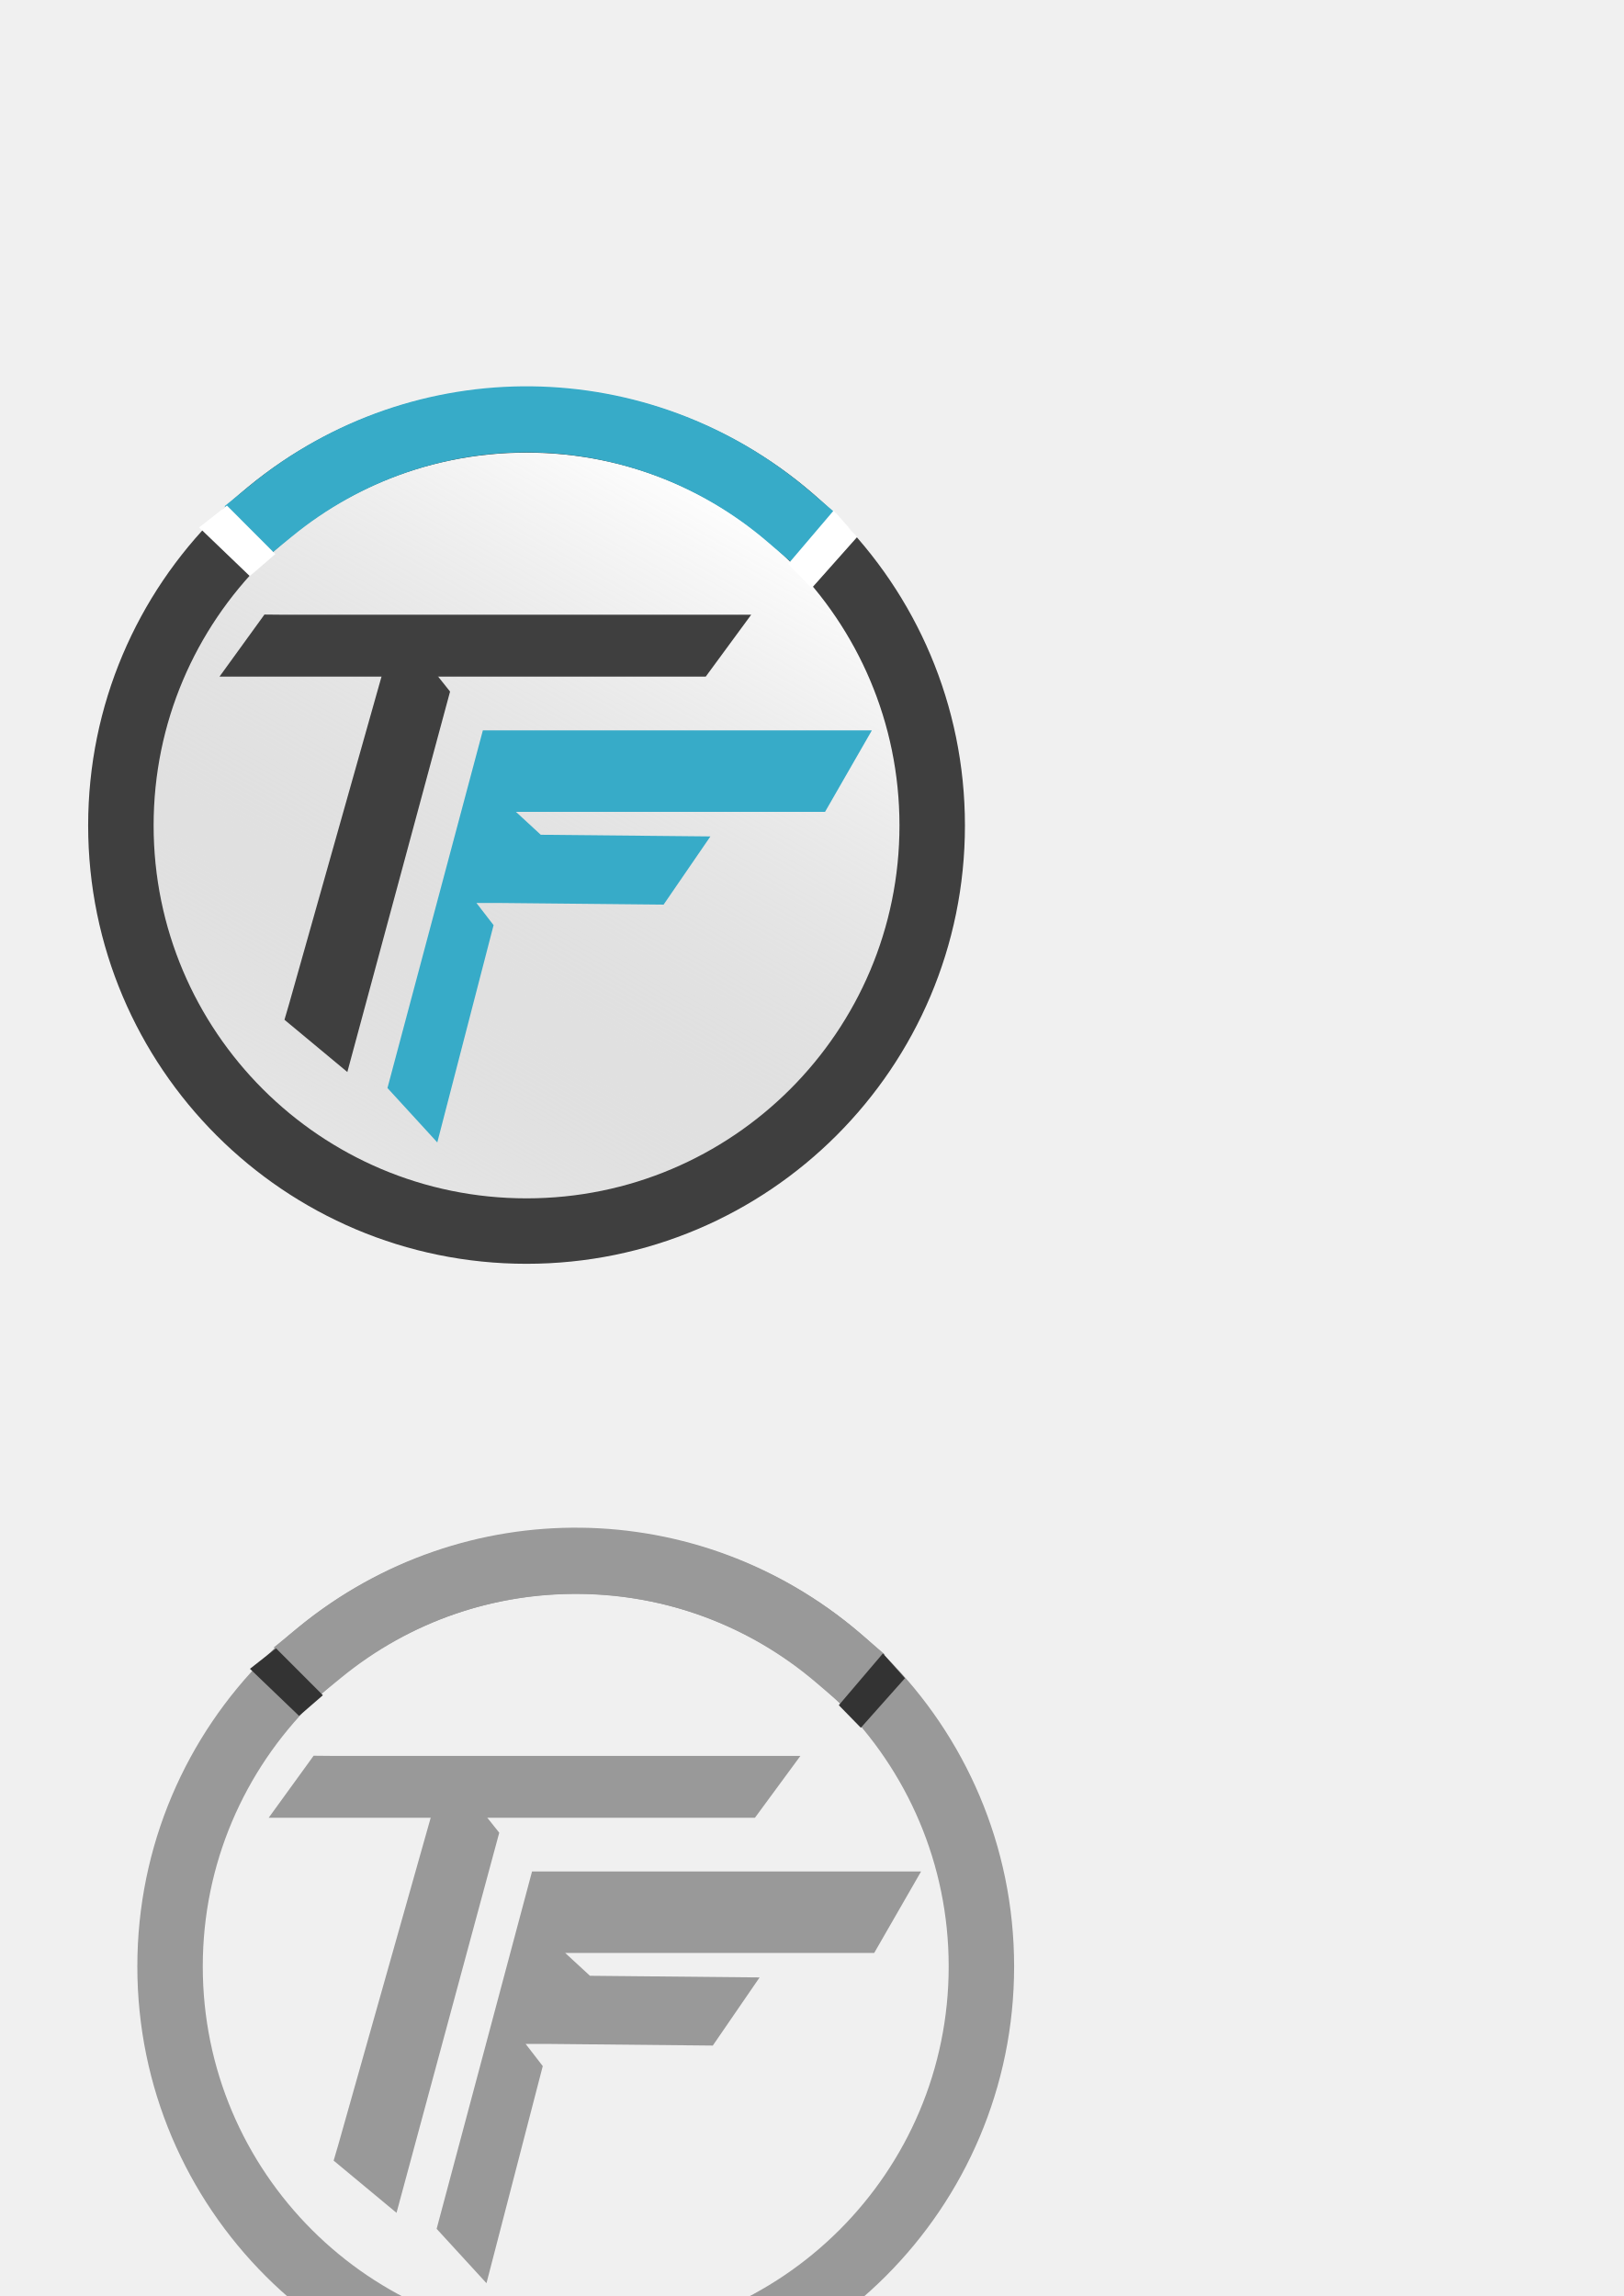
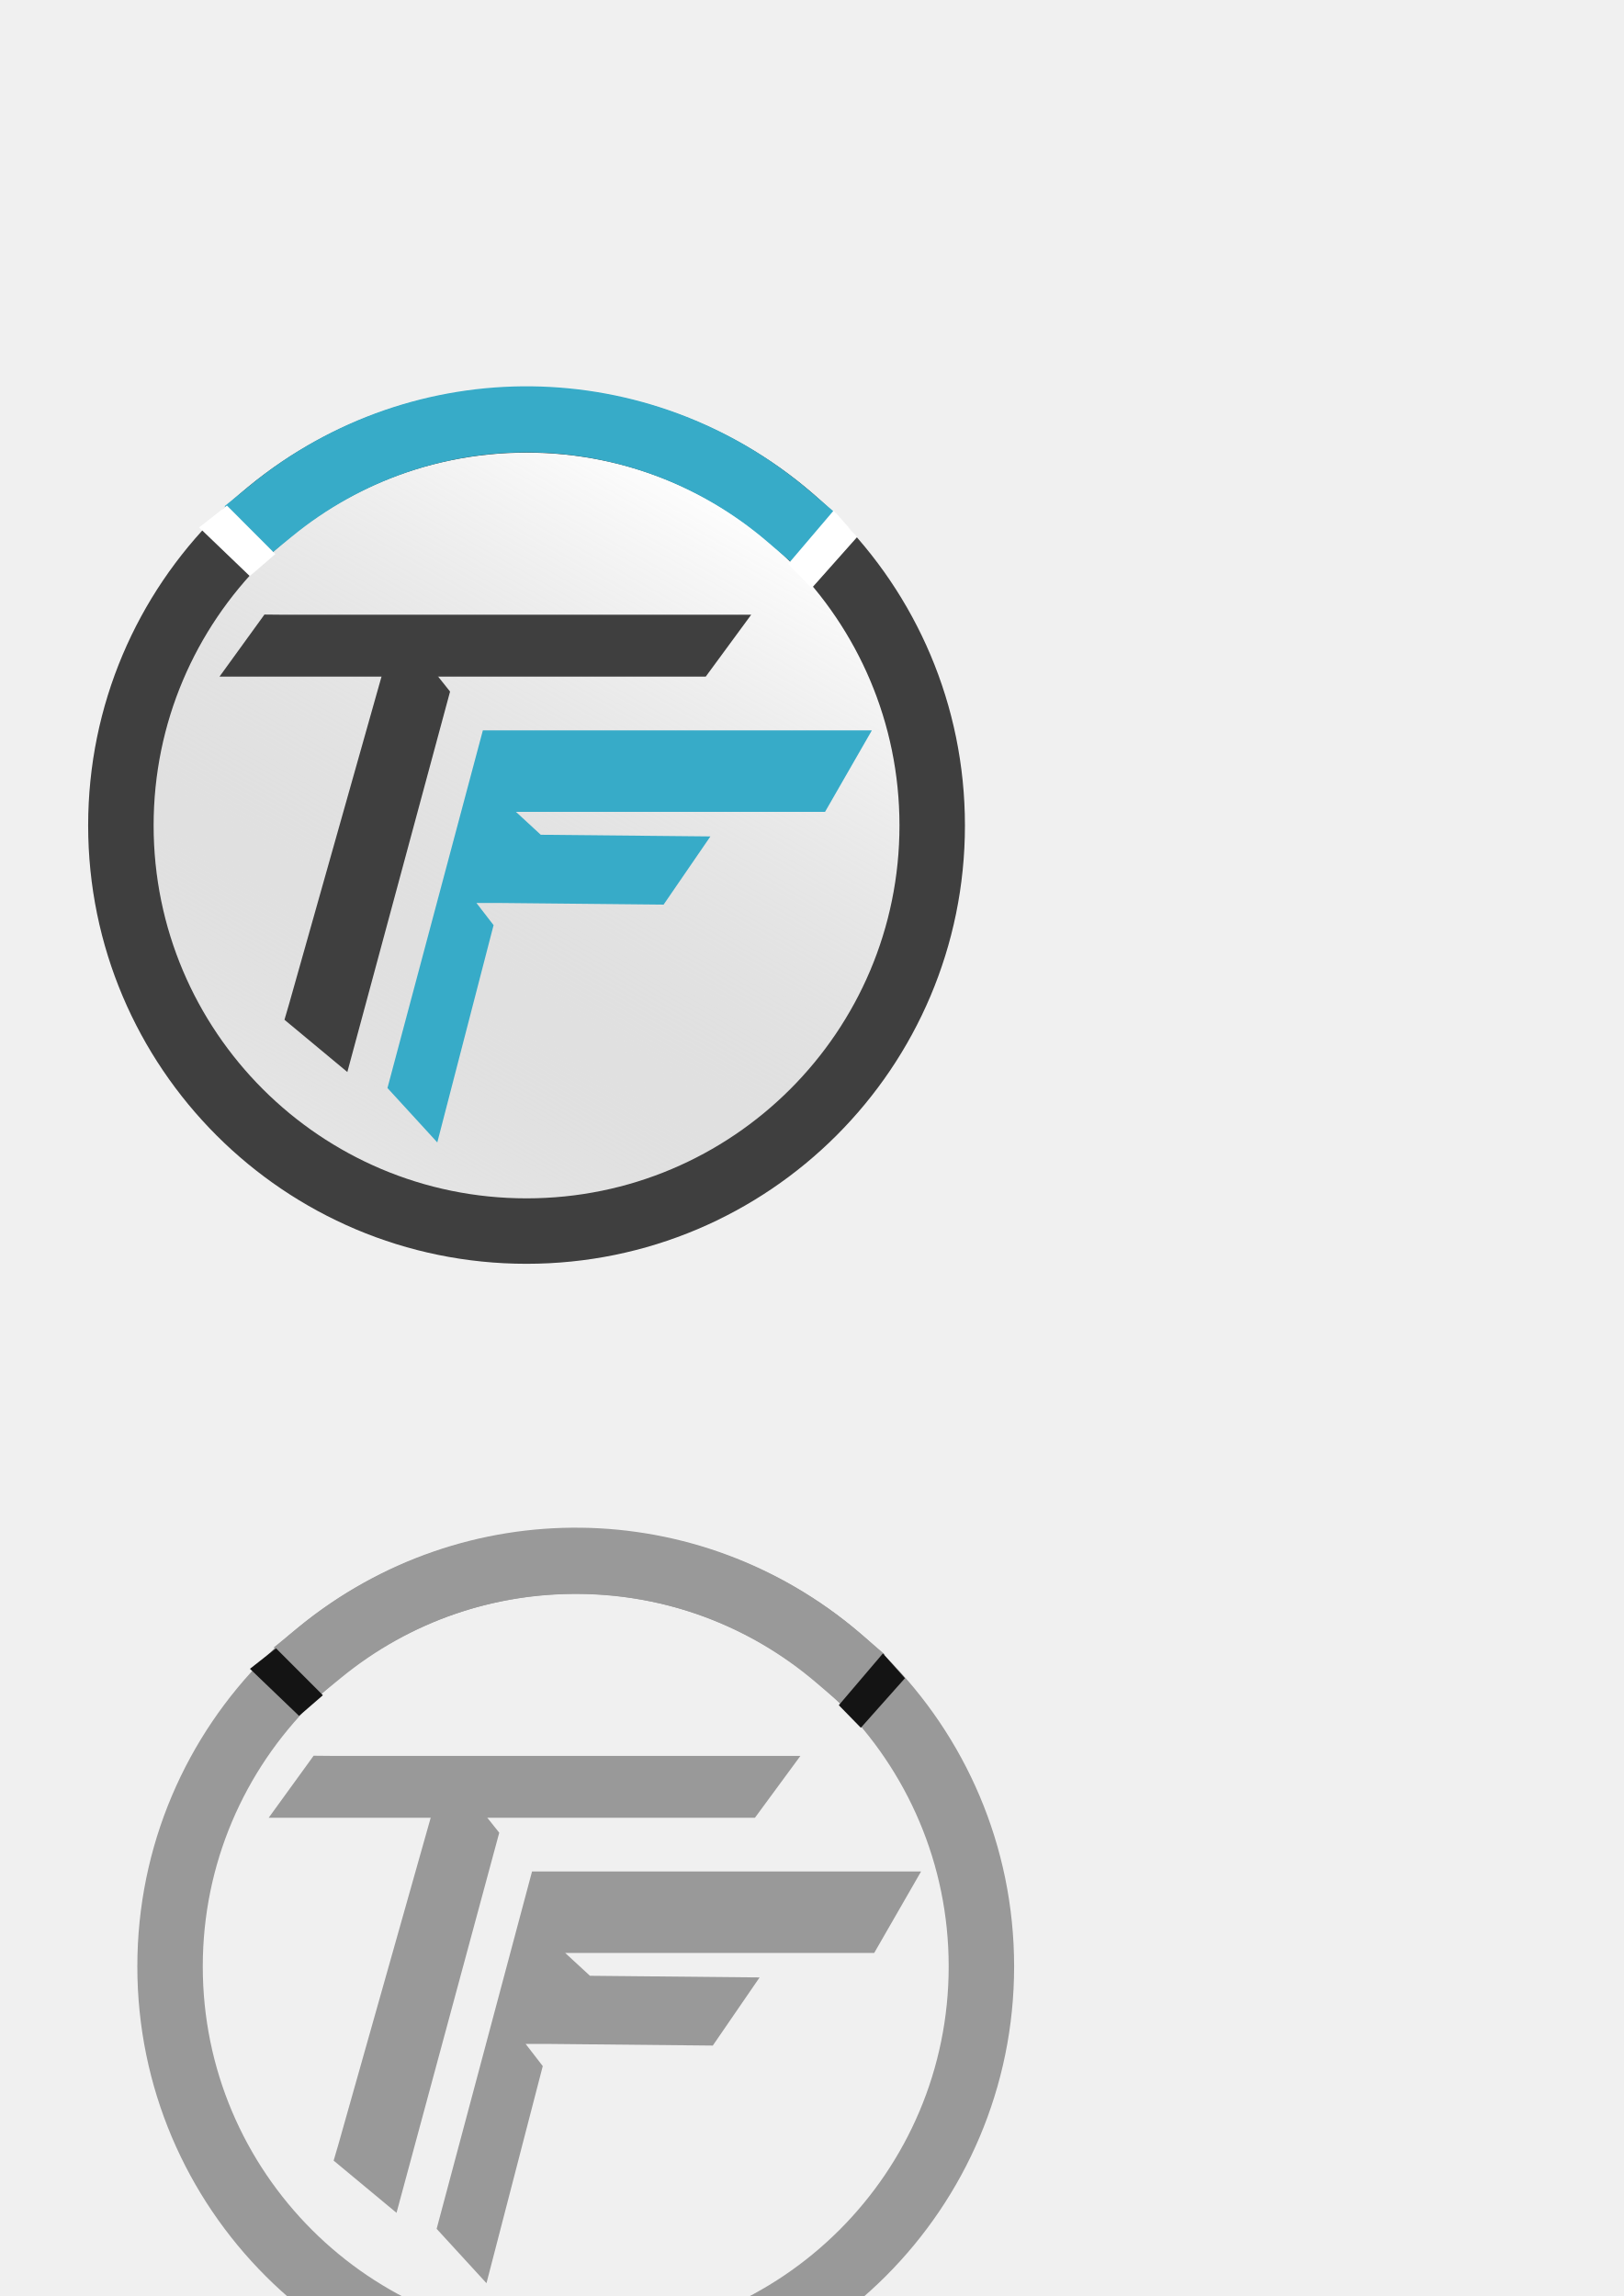
<svg xmlns="http://www.w3.org/2000/svg" xmlns:xlink="http://www.w3.org/1999/xlink" width="210mm" height="297mm" viewBox="0 0 744.094 1052.362" id="svg2" version="1.1">
  <defs id="defs4">
    <linearGradient id="linearGradient4676">
      <stop style="stop-color:#ffffff;stop-opacity:1" offset="0" id="stop4678" />
      <stop style="stop-color:#838383;stop-opacity:0" offset="1" id="stop4680" />
    </linearGradient>
    <linearGradient xlink:href="#linearGradient4676" id="linearGradient4682" x1="64.708" y1="656.227" x2="313.203" y2="212.338" gradientUnits="userSpaceOnUse" />
  </defs>
  <g id="layer1">
    <circle style="opacity:1;fill:#ffffff;fill-opacity:1;fill-rule:nonzero;stroke:#ffffff;stroke-width:30;stroke-linecap:square;stroke-linejoin:miter;stroke-miterlimit:4;stroke-dasharray:none;stroke-dashoffset:0;stroke-opacity:1" id="path4144" cx="243.952" cy="381.116" r="167.18" />
    <circle style="opacity:1;fill:url(#linearGradient4682);fill-opacity:1;fill-rule:nonzero;stroke:#3f3f3f;stroke-width:30;stroke-linecap:round;stroke-linejoin:miter;stroke-miterlimit:4;stroke-dasharray:none;stroke-dashoffset:0;stroke-opacity:1" id="path4510-3" cx="241.299" cy="378.356" r="185.902" />
    <path style="fill:#3f3f3f;fill-opacity:1;fill-rule:evenodd;stroke:none;stroke-width:1px;stroke-linecap:butt;stroke-linejoin:miter;stroke-opacity:1" d="m 130.145,281.758 214.106,0 -20.829,28.362 -222.825,0 20.587,-28.444 z" id="path3338" />
    <path style="fill:#3f3f3f;fill-opacity:1;fill-rule:evenodd;stroke:none;stroke-width:0.89px;stroke-linecap:butt;stroke-linejoin:miter;stroke-opacity:1" d="m 132.496,460.114 49.135,-174.062 24.621,30.928 -47.077,174.372 -28.813,-23.954 z" id="path3338-3" />
    <path style="fill:#37abc8;fill-opacity:1;fill-rule:evenodd;stroke:none;stroke-width:1px;stroke-linecap:butt;stroke-linejoin:miter;stroke-opacity:1" d="m 177.559,498.69 43.723,-163.938 178.279,0 -21.478,37.374 -141.626,0 11.359,10.485 77.743,0.759 -21.449,31.255 -75.96,-0.759 -9.816,0 7.857,10.17 -25.792,99.59 z" id="path4155" />
    <path style="opacity:1;fill:#41b7d5;fill-opacity:0;fill-rule:nonzero;stroke:#37abc8;stroke-width:30.292;stroke-linecap:square;stroke-linejoin:miter;stroke-miterlimit:4;stroke-dasharray:none;stroke-dashoffset:0;stroke-opacity:1" id="path4510-3-1" d="m 124.249,234.131 a 186.39,189.041 0 0 1 237.353,2.731" />
    <path style="fill:#ffffff;fill-rule:evenodd;stroke:#ffffff;stroke-width:1px;stroke-linecap:butt;stroke-linejoin:miter;stroke-opacity:1" d="m 382.06,234.748 -20.203,23.739 10.102,10.354 20.203,-22.728 z" id="path4699" />
    <path style="fill:#ffffff;fill-rule:evenodd;stroke:#ffffff;stroke-width:1px;stroke-linecap:butt;stroke-linejoin:miter;stroke-opacity:1" d="m 92.009,241.799 22.488,21.586 10.94,-9.464 -21.48,-21.526 z" id="path4699-7" />
    <ellipse style="opacity:1;fill:none;fill-opacity:1;fill-rule:nonzero;stroke:#999999;stroke-width:29.988;stroke-linecap:round;stroke-linejoin:miter;stroke-miterlimit:4;stroke-dasharray:none;stroke-dashoffset:0;stroke-opacity:1" id="path4510-3-3" cx="263.839" cy="901.339" rx="185.908" ry="185.75" />
    <path style="fill:#999999;fill-opacity:1;fill-rule:evenodd;stroke:none;stroke-width:1px;stroke-linecap:butt;stroke-linejoin:miter;stroke-opacity:1" d="m 152.682,804.819 h 214.113 l -20.83,28.338 H 123.132 l 20.588,-28.421 z" id="path3338-5" />
    <path style="fill:#999999;fill-opacity:1;fill-rule:evenodd;stroke:none;stroke-width:0.89px;stroke-linecap:butt;stroke-linejoin:miter;stroke-opacity:1" d="m 155.032,983.029 49.136,-173.92 24.622,30.903 -47.078,174.23 -28.814,-23.935 z" id="path3338-3-6" />
    <path style="fill:#999999;fill-opacity:1;fill-rule:evenodd;stroke:none;stroke-width:1px;stroke-linecap:butt;stroke-linejoin:miter;stroke-opacity:1" d="M 200.097,1021.574 243.821,857.77 h 178.284 l -21.478,37.343 H 258.997 l 11.36,10.477 77.746,0.758 -21.45,31.23 -75.962,-0.758 h -9.817 l 7.858,10.162 -25.792,99.509 z" id="path4155-2" />
    <path style="opacity:1;fill:#37abc8;fill-opacity:0;fill-rule:nonzero;stroke:#999999;stroke-width:30.28;stroke-linecap:square;stroke-linejoin:miter;stroke-miterlimit:4;stroke-dasharray:none;stroke-dashoffset:0;stroke-opacity:1" id="path4510-3-1-9" d="m 146.785,757.231 a 186.396,188.886 0 0 1 237.361,2.729" />
-     <path style="fill:#333333;fill-rule:evenodd;stroke:none;stroke-width:1px;stroke-linecap:butt;stroke-linejoin:miter;stroke-opacity:1" d="m 404.604,757.848 -20.204,23.719 10.102,10.346 20.204,-22.71 z" id="path4699-1" />
-     <path style="fill:#333333;fill-rule:evenodd;stroke:none;stroke-width:1px;stroke-linecap:butt;stroke-linejoin:miter;stroke-opacity:1" d="m 114.544,764.893 22.489,21.569 10.94,-9.457 -21.48,-21.508 z" id="path4699-7-2" />
+     <path style="fill:#141414;fill-rule:evenodd;stroke:none;stroke-width:1px;stroke-linecap:butt;stroke-linejoin:miter;stroke-opacity:1;fill-opacity:1" d="m 404.604,757.848 -20.204,23.719 10.102,10.346 20.204,-22.71 z" id="path4699-1" />
+     <path style="fill:#141414;fill-rule:evenodd;stroke:none;stroke-width:1px;stroke-linecap:butt;stroke-linejoin:miter;stroke-opacity:1;fill-opacity:1" d="m 114.544,764.893 22.489,21.569 10.94,-9.457 -21.48,-21.508 z" id="path4699-7-2" />
  </g>
</svg>
